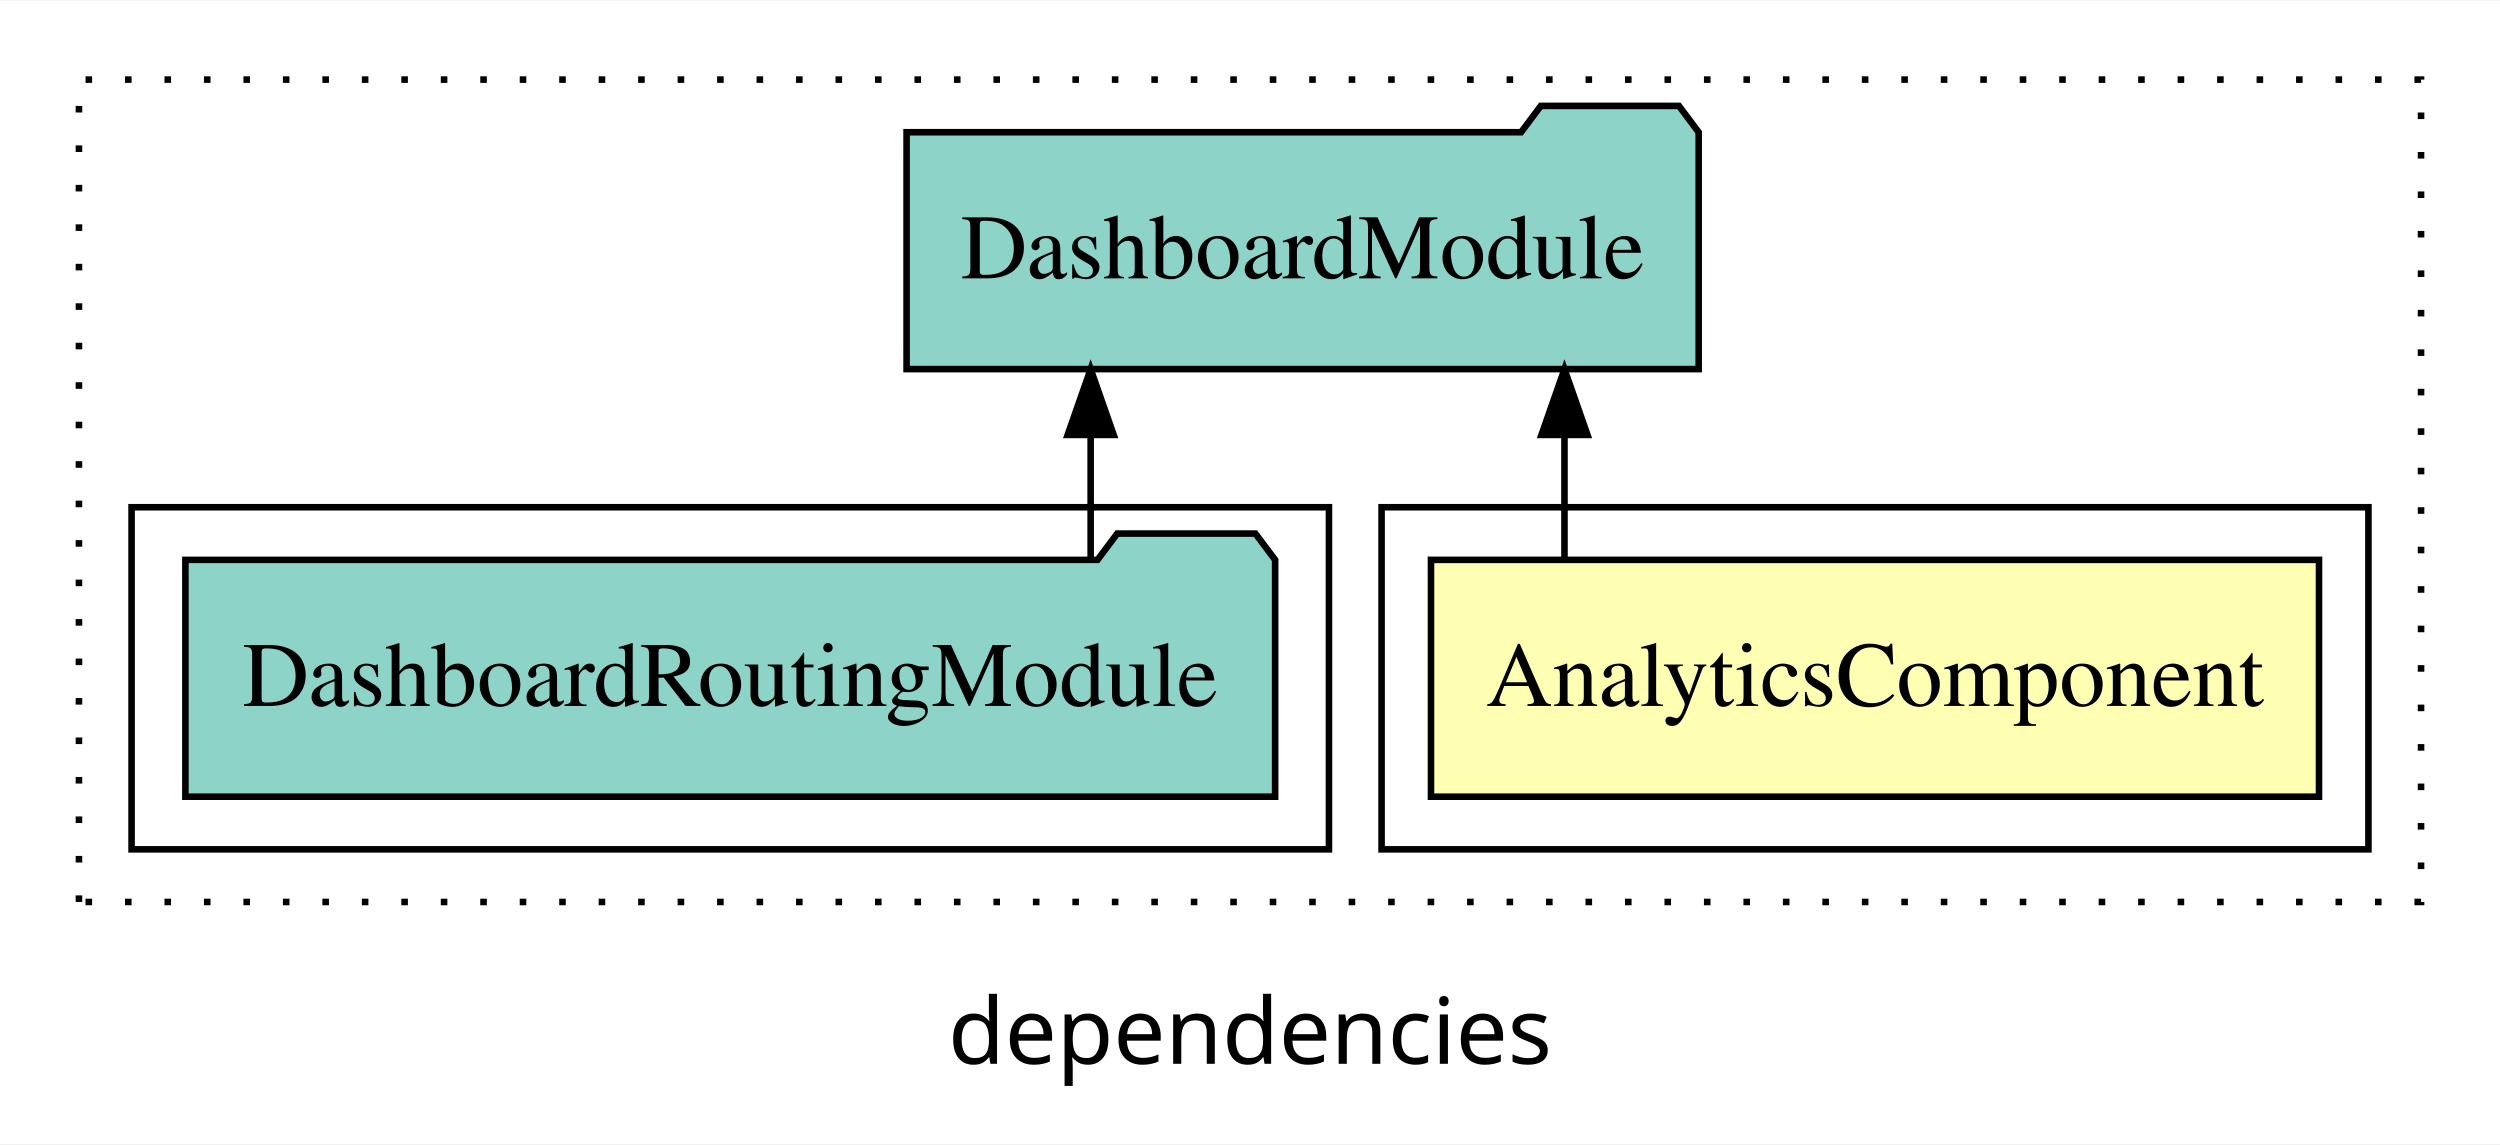
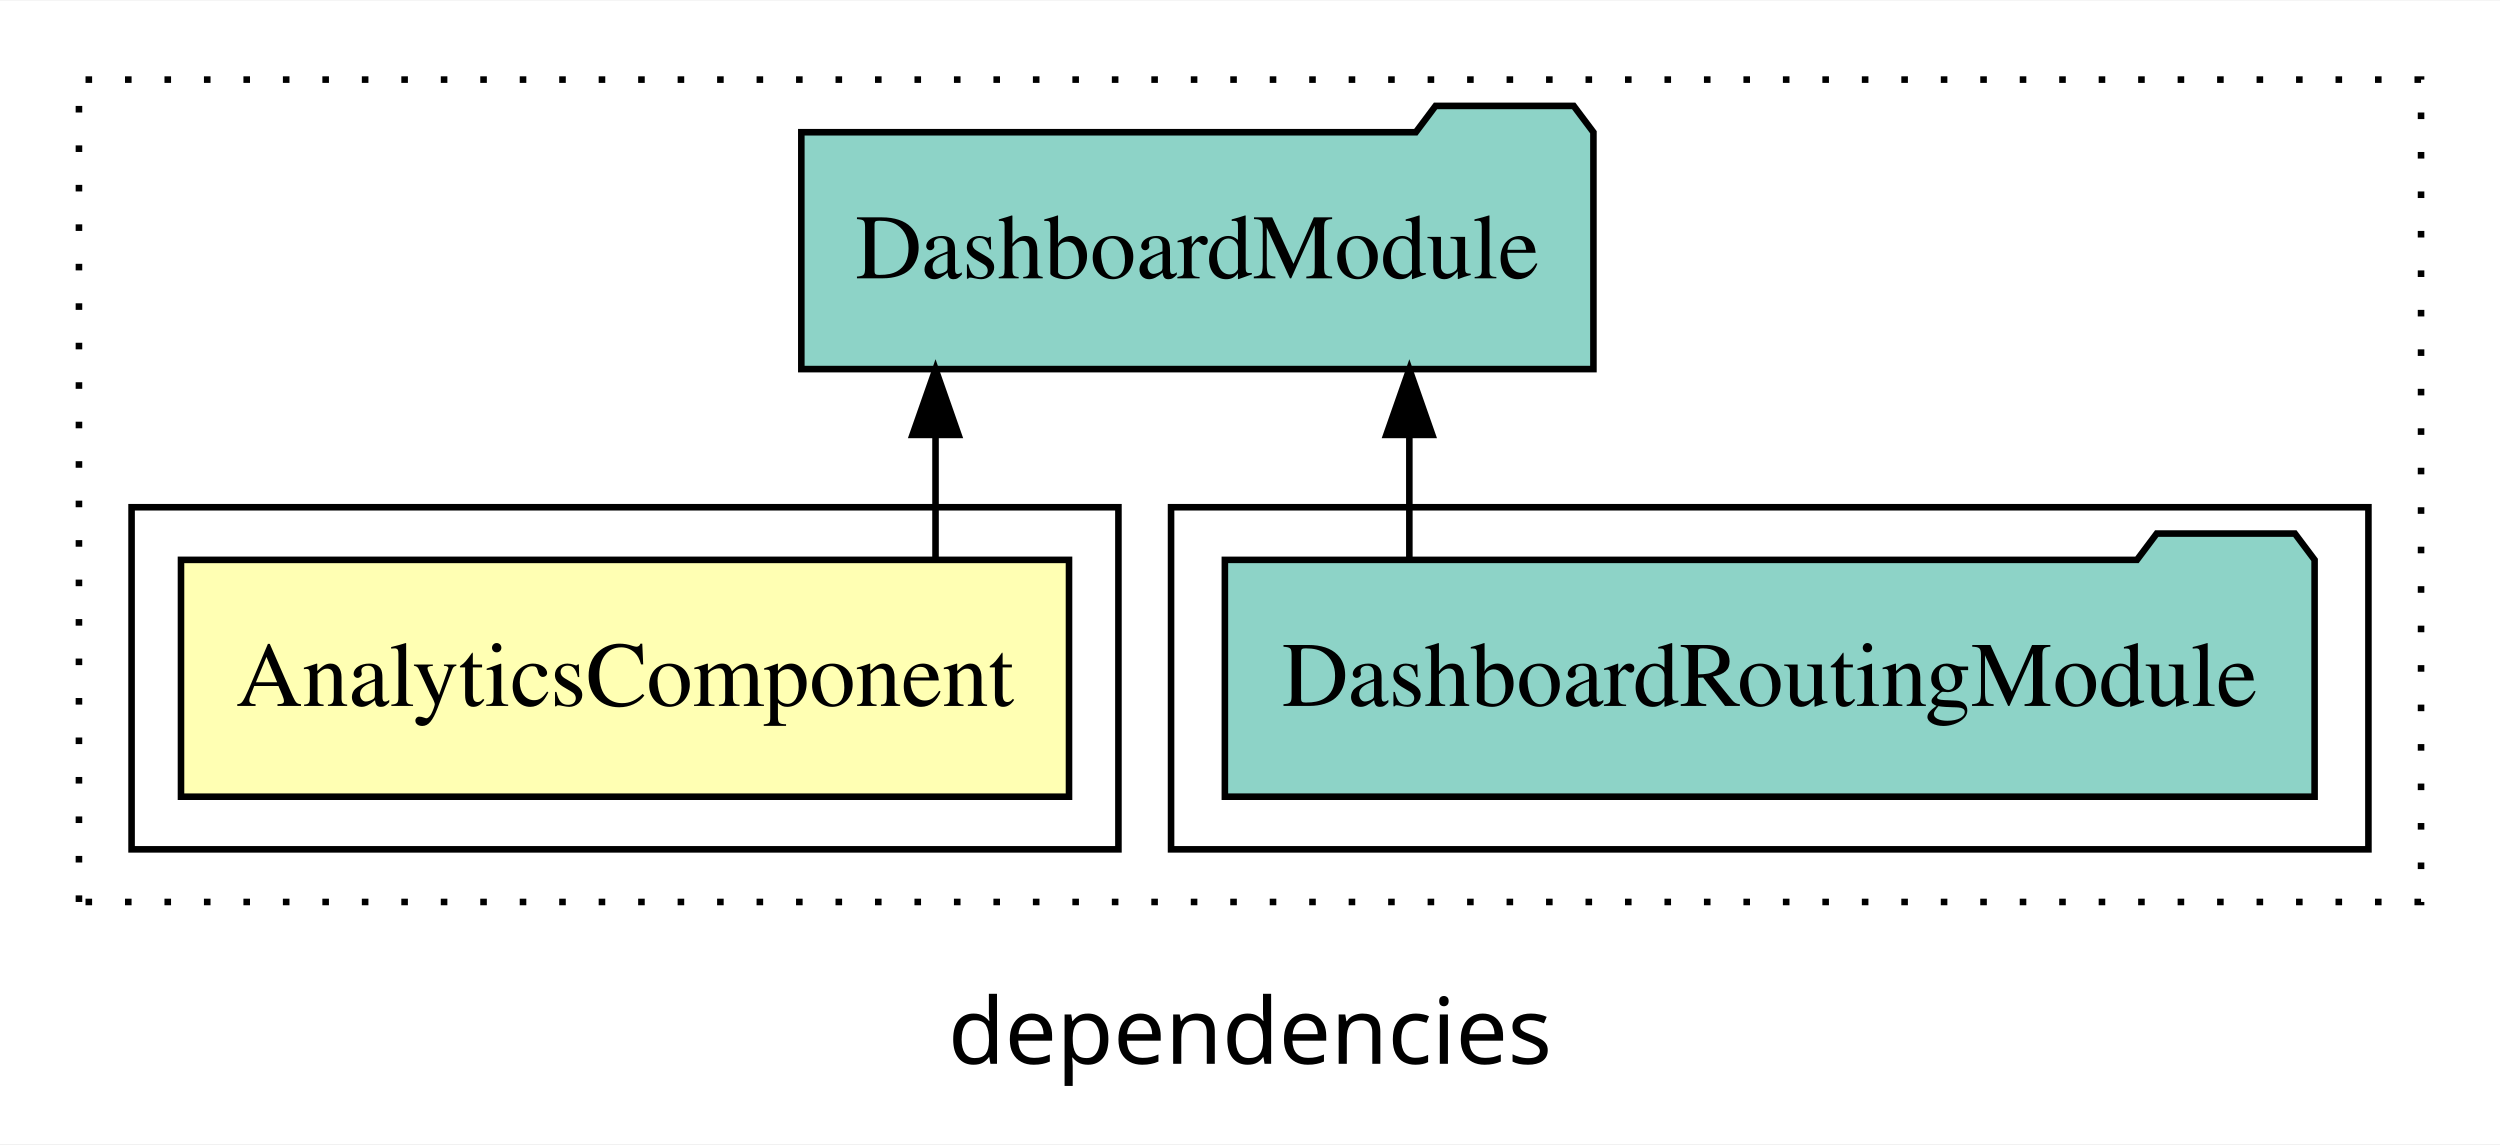
<svg xmlns="http://www.w3.org/2000/svg" width="380pt" height="174pt" viewBox="0.00 0.00 380.00 173.80">
  <g id="graph0" class="graph" transform="scale(1 1) rotate(0) translate(4 169.8)">
    <polygon fill="white" stroke="transparent" points="-4,4 -4,-169.8 376,-169.8 376,4 -4,4" />
    <text text-anchor="middle" x="186" y="-8.2" font-family="sans-serif" font-size="14.00">dependencies</text>
    <g id="clust1" class="cluster">
      <polygon fill="none" stroke="black" stroke-dasharray="1,5" points="8,-32.8 8,-157.8 364,-157.8 364,-32.8 8,-32.8" />
    </g>
+     <g id="clust4" class="cluster">
+       <polygon fill="none" stroke="black" points="174,-40.8 174,-92.8 356,-92.8 356,-40.8 174,-40.8" />
+     </g>
    <g id="clust2" class="cluster">
-       <polygon fill="none" stroke="black" points="206,-40.8 206,-92.8 356,-92.8 356,-40.8 206,-40.8" />
-     </g>
-     <g id="clust4" class="cluster">
-       <polygon fill="none" stroke="black" points="16,-40.8 16,-92.8 198,-92.8 198,-40.8 16,-40.8" />
+       <polygon fill="none" stroke="black" points="16,-40.8 16,-92.8 166,-92.8 166,-40.8 16,-40.8" />
    </g>
    <g id="node1" class="node">
-       <polygon fill="#ffffb3" stroke="black" points="348.49,-84.8 213.51,-84.8 213.51,-48.8 348.49,-48.8 348.49,-84.8" />
-       <text text-anchor="middle" x="281" y="-62.6" font-family="Times,serif" font-size="14.00">AnalyticsComponent</text>
+       <polygon fill="#ffffb3" stroke="black" points="158.49,-84.8 23.51,-84.8 23.51,-48.8 158.49,-48.8 158.49,-84.8" />
+       <text text-anchor="middle" x="91" y="-62.6" font-family="Times,serif" font-size="14.00">AnalyticsComponent</text>
    </g>
    <g id="node2" class="node">
-       <polygon fill="#8dd3c7" stroke="black" points="254.2,-149.8 251.2,-153.8 230.2,-153.8 227.2,-149.8 133.8,-149.8 133.8,-113.8 254.2,-113.8 254.2,-149.8" />
-       <text text-anchor="middle" x="194" y="-127.6" font-family="Times,serif" font-size="14.00">DashboardModule</text>
+       <polygon fill="#8dd3c7" stroke="black" points="238.2,-149.8 235.2,-153.8 214.2,-153.8 211.2,-149.8 117.8,-149.8 117.8,-113.8 238.2,-113.8 238.2,-149.8" />
+       <text text-anchor="middle" x="178" y="-127.6" font-family="Times,serif" font-size="14.00">DashboardModule</text>
    </g>
    <g id="edge1" class="edge">
-       <path fill="none" stroke="black" d="M233.8,-84.91C233.8,-84.91 233.8,-103.79 233.8,-103.79" />
-       <polygon fill="black" stroke="black" points="230.3,-103.79 233.8,-113.79 237.3,-103.79 230.3,-103.79" />
+       <path fill="none" stroke="black" d="M138.2,-84.91C138.2,-84.91 138.2,-103.79 138.2,-103.79" />
+       <polygon fill="black" stroke="black" points="134.7,-103.79 138.2,-113.79 141.7,-103.79 134.7,-103.79" />
    </g>
    <g id="node3" class="node">
-       <polygon fill="#8dd3c7" stroke="black" points="189.82,-84.8 186.82,-88.8 165.82,-88.8 162.82,-84.8 24.18,-84.8 24.18,-48.8 189.82,-48.8 189.82,-84.8" />
-       <text text-anchor="middle" x="107" y="-62.6" font-family="Times,serif" font-size="14.00">DashboardRoutingModule</text>
+       <polygon fill="#8dd3c7" stroke="black" points="347.82,-84.8 344.82,-88.8 323.82,-88.8 320.82,-84.8 182.18,-84.8 182.18,-48.8 347.82,-48.8 347.82,-84.8" />
+       <text text-anchor="middle" x="265" y="-62.6" font-family="Times,serif" font-size="14.00">DashboardRoutingModule</text>
    </g>
    <g id="edge2" class="edge">
-       <path fill="none" stroke="black" d="M161.78,-84.91C161.78,-84.91 161.78,-103.79 161.78,-103.79" />
-       <polygon fill="black" stroke="black" points="158.28,-103.79 161.78,-113.79 165.28,-103.79 158.28,-103.79" />
+       <path fill="none" stroke="black" d="M210.22,-84.91C210.22,-84.91 210.22,-103.79 210.22,-103.79" />
+       <polygon fill="black" stroke="black" points="206.72,-103.79 210.22,-113.79 213.72,-103.79 206.72,-103.79" />
    </g>
  </g>
</svg>
